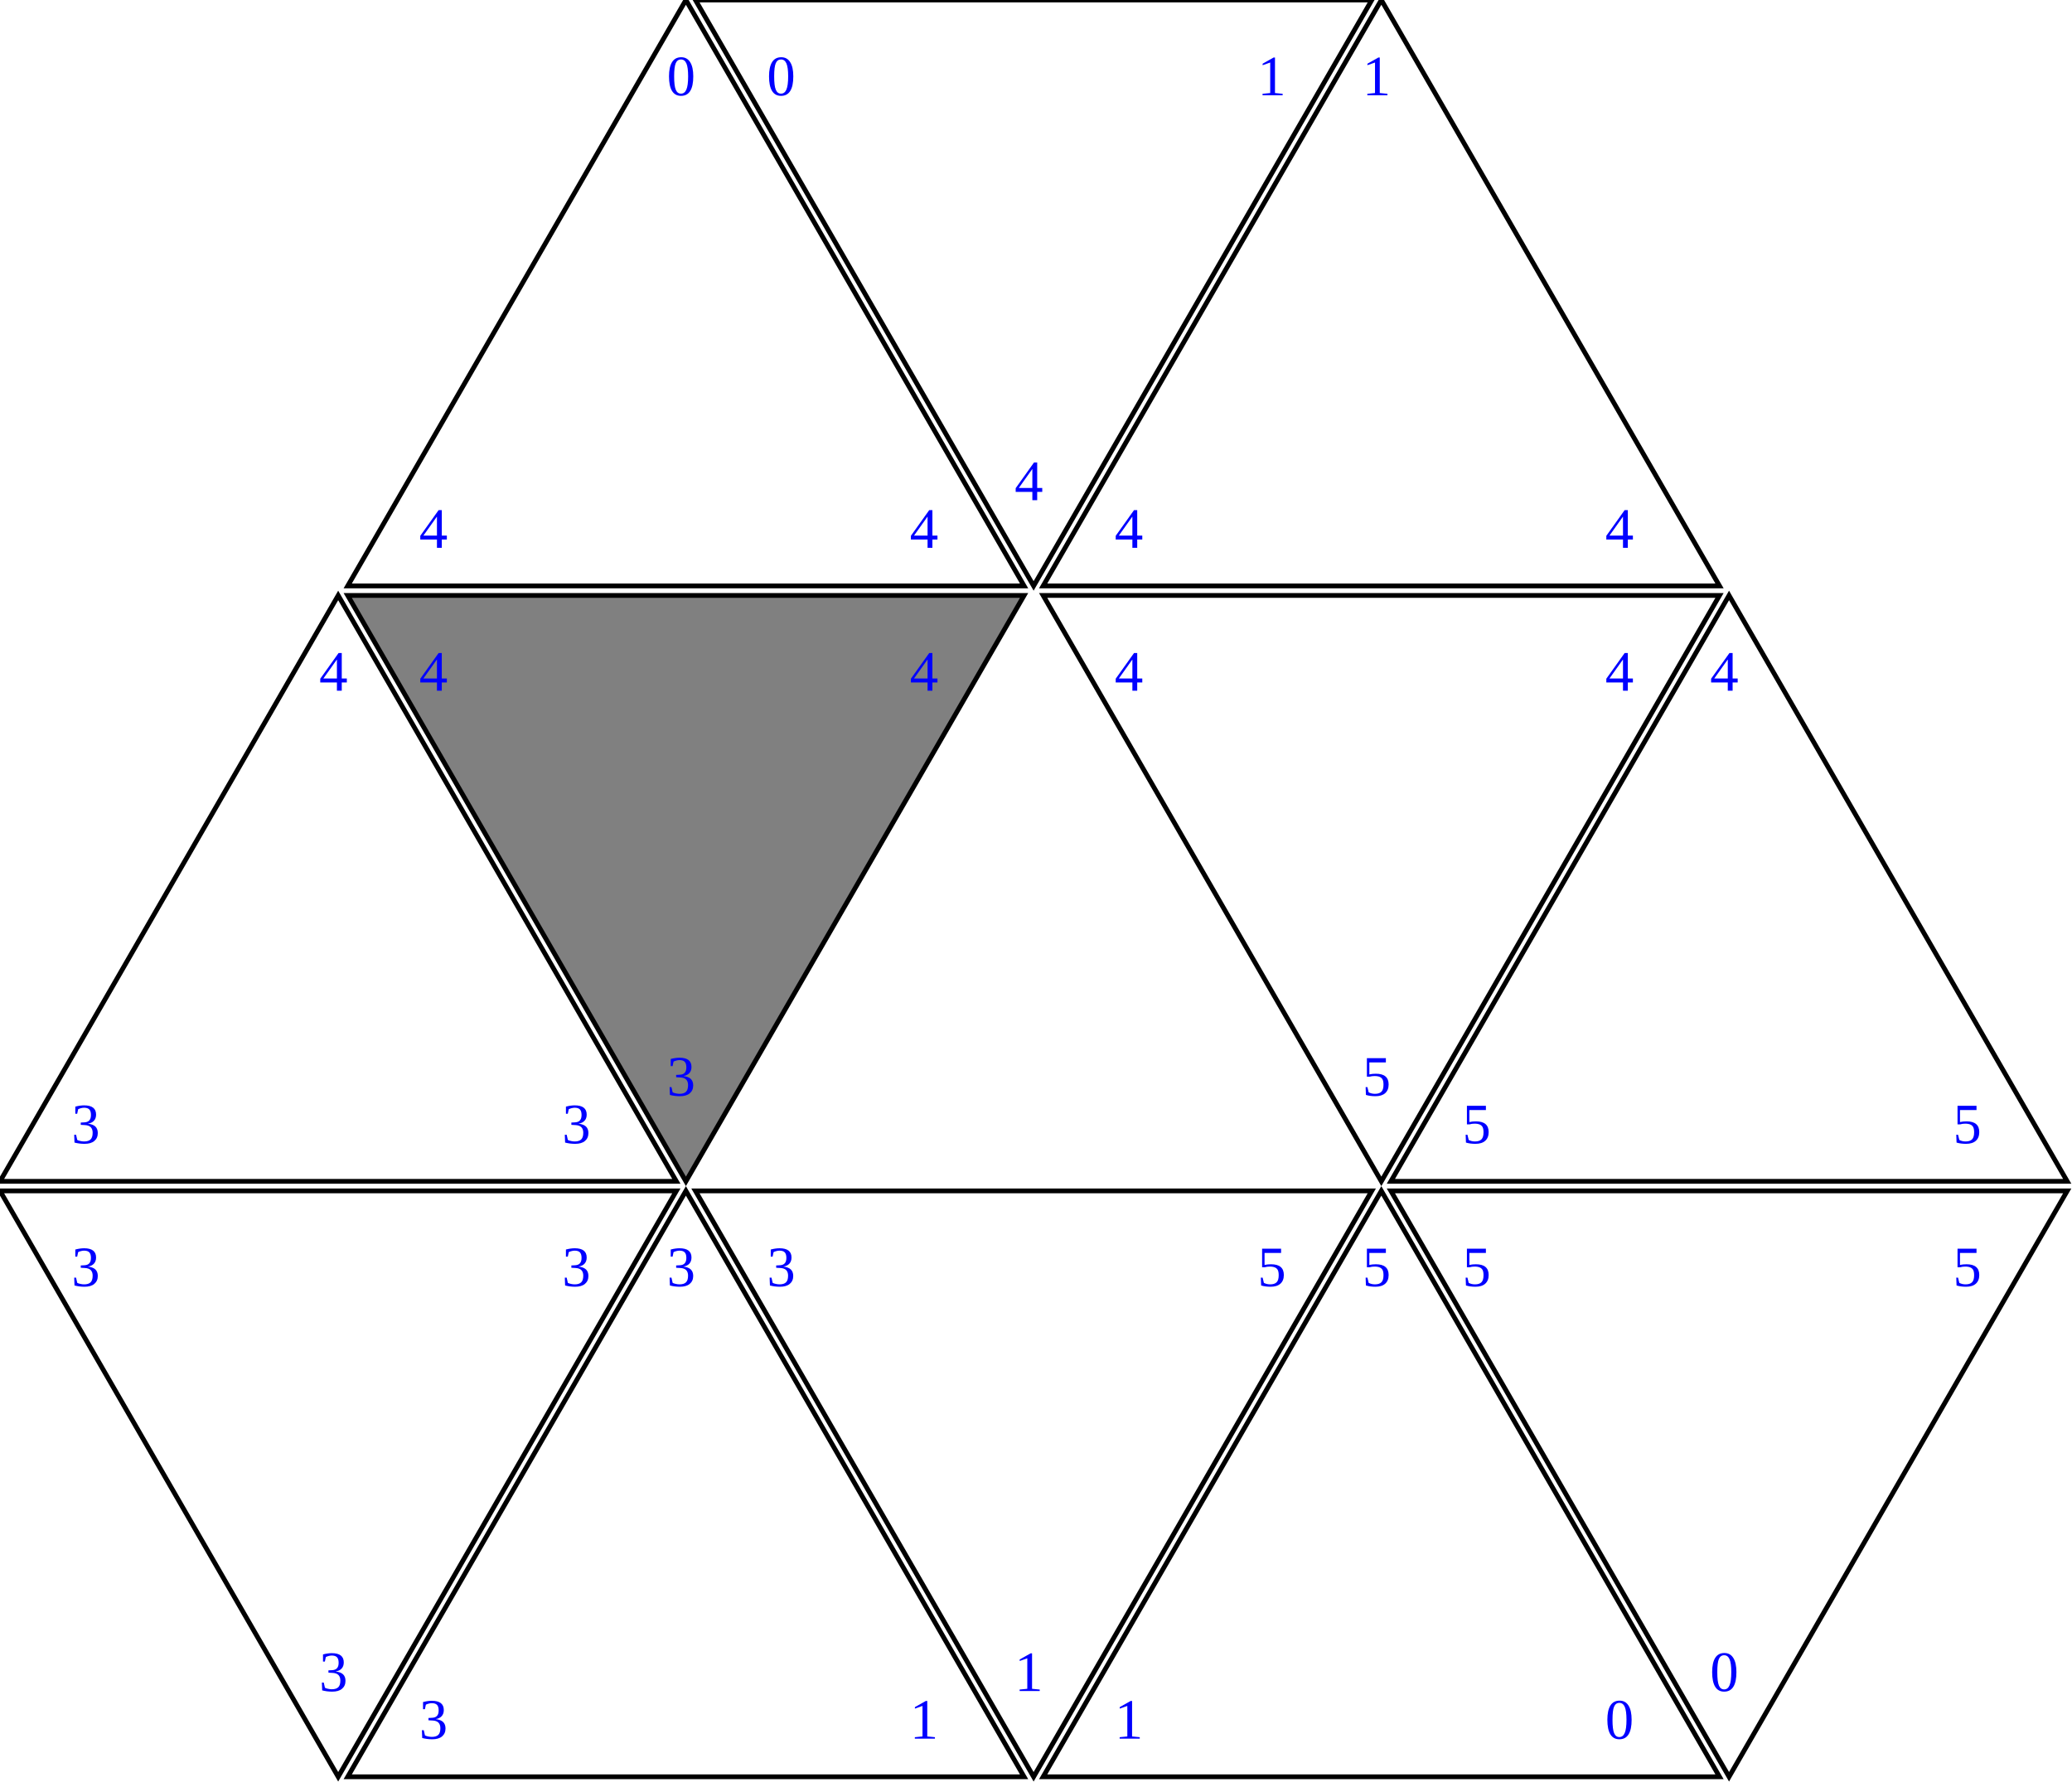
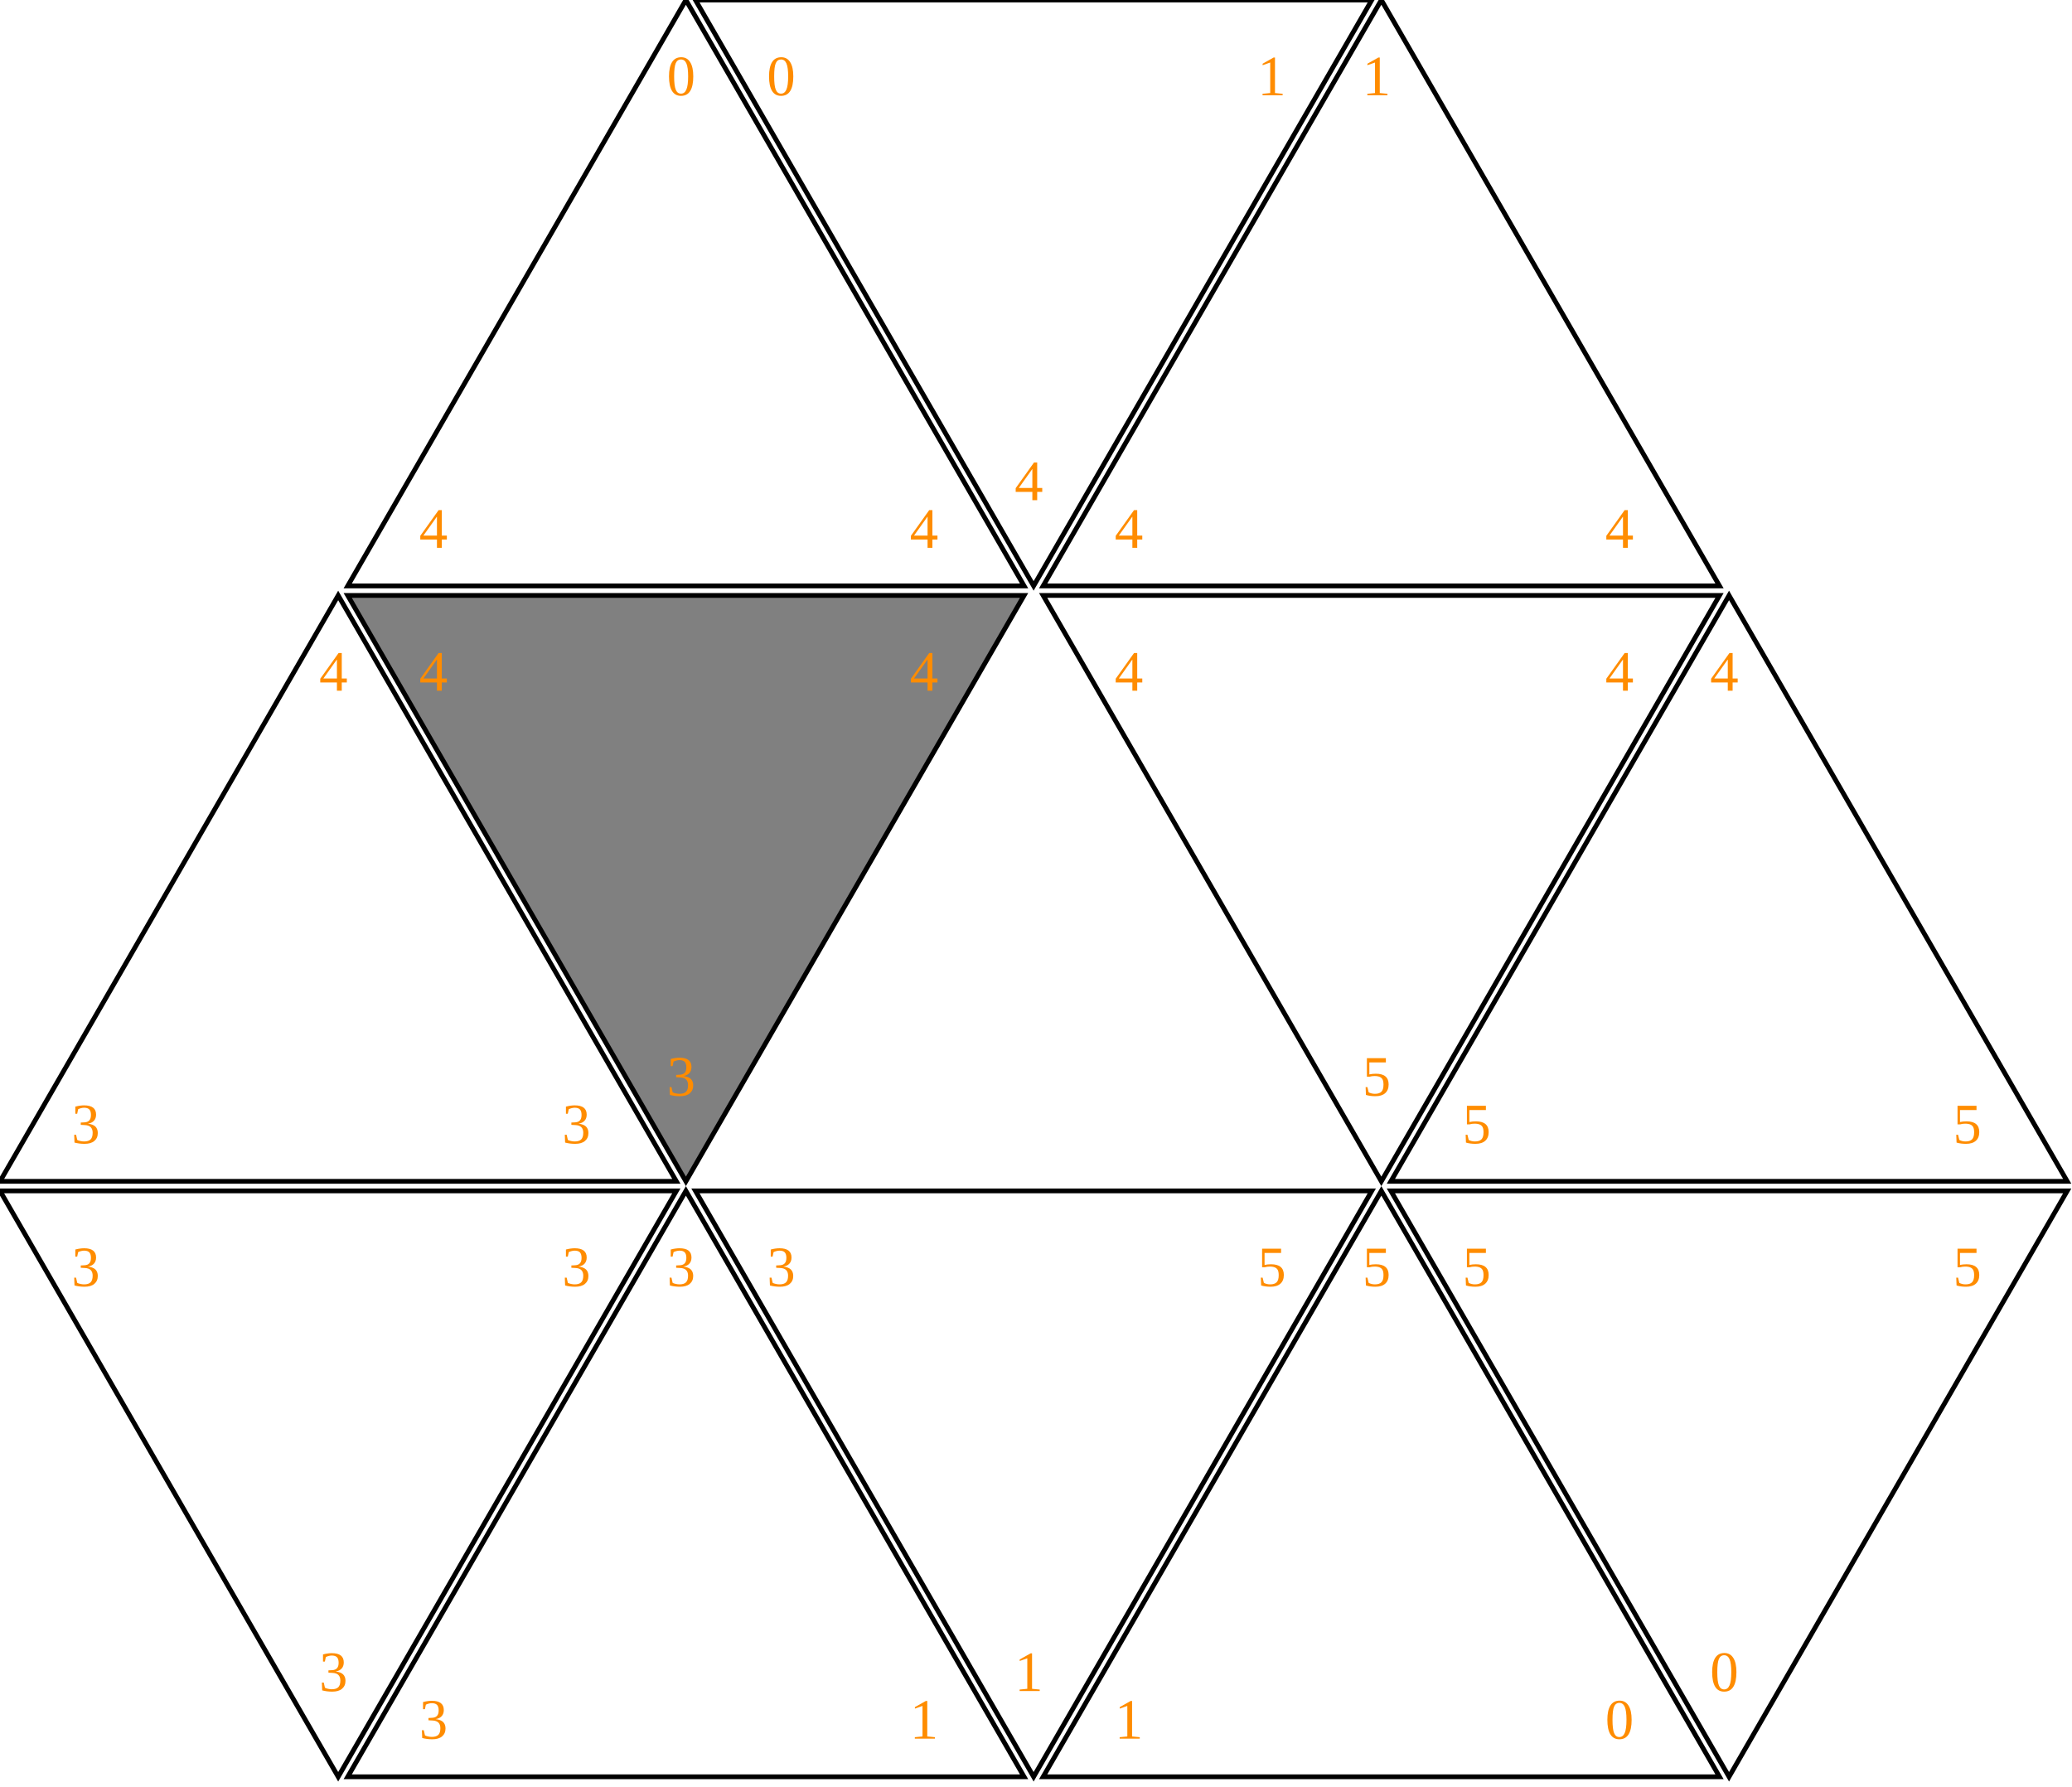
<svg xmlns="http://www.w3.org/2000/svg" version="1.1" width="435" height="375" font-size="12">
  <g>
    <g transform="translate(73, 0)">
      <polygon points="0,123 71,0 142,123" fill="none" stroke="black" stroke-width="1" />
-       <text x="15" y="115" fill="blue">4</text>
-       <text x="67" y="20" fill="blue">0</text>
-       <text x="118" y="115" fill="blue">4</text>
+       <text x="15" y="115" fill="darkorange">4</text>
+       <text x="67" y="20" fill="darkorange">0</text>
+       <text x="118" y="115" fill="darkorange">4</text>
    </g>
    <g transform="translate(146, 0)">
      <polygon points="0,0 71,123 142,0" fill="none" stroke="black" stroke-width="1" />
-       <text x="15" y="20" fill="blue">0</text>
-       <text x="67" y="105" fill="blue">4</text>
-       <text x="118" y="20" fill="blue">1</text>
+       <text x="15" y="20" fill="darkorange">0</text>
+       <text x="67" y="105" fill="darkorange">4</text>
+       <text x="118" y="20" fill="darkorange">1</text>
    </g>
    <g transform="translate(219, 0)">
      <polygon points="0,123 71,0 142,123" fill="none" stroke="black" stroke-width="1" />
-       <text x="15" y="115" fill="blue">4</text>
-       <text x="67" y="20" fill="blue">1</text>
-       <text x="118" y="115" fill="blue">4</text>
+       <text x="15" y="115" fill="darkorange">4</text>
+       <text x="67" y="20" fill="darkorange">1</text>
+       <text x="118" y="115" fill="darkorange">4</text>
    </g>
  </g>
  <g transform="translate(-73, 125)">
    <g transform="translate(73, 0)">
      <polygon points="0,123 71,0 142,123" fill="none" stroke="black" stroke-width="1" />
-       <text x="15" y="115" fill="blue">3</text>
-       <text x="67" y="20" fill="blue">4</text>
-       <text x="118" y="115" fill="blue">3</text>
+       <text x="15" y="115" fill="darkorange">3</text>
+       <text x="67" y="20" fill="darkorange">4</text>
+       <text x="118" y="115" fill="darkorange">3</text>
    </g>
    <g transform="translate(146, 0)">
      <polygon points="0,0 71,123 142,0" fill="gray" stroke="black" stroke-width="1" />
-       <text x="15" y="20" fill="blue">4</text>
-       <text x="67" y="105" fill="blue">3</text>
-       <text x="118" y="20" fill="blue">4</text>
+       <text x="15" y="20" fill="darkorange">4</text>
+       <text x="67" y="105" fill="darkorange">3</text>
+       <text x="118" y="20" fill="darkorange">4</text>
    </g>
    <g transform="translate(292, 0)">
      <polygon points="0,0 71,123 142,0" fill="none" stroke="black" stroke-width="1" />
-       <text x="15" y="20" fill="blue">4</text>
-       <text x="67" y="105" fill="blue">5</text>
-       <text x="118" y="20" fill="blue">4</text>
+       <text x="15" y="20" fill="darkorange">4</text>
+       <text x="67" y="105" fill="darkorange">5</text>
+       <text x="118" y="20" fill="darkorange">4</text>
    </g>
    <g transform="translate(365, 0)">
      <polygon points="0,123 71,0 142,123" fill="none" stroke="black" stroke-width="1" />
-       <text x="15" y="115" fill="blue">5</text>
-       <text x="67" y="20" fill="blue">4</text>
-       <text x="118" y="115" fill="blue">5</text>
+       <text x="15" y="115" fill="darkorange">5</text>
+       <text x="67" y="20" fill="darkorange">4</text>
+       <text x="118" y="115" fill="darkorange">5</text>
    </g>
  </g>
  <g transform="translate(0, 250)">
    <g transform="translate(0, 0)">
      <polygon points="0,0 71,123 142,0" fill="none" stroke="black" stroke-width="1" />
-       <text x="15" y="20" fill="blue">3</text>
-       <text x="67" y="105" fill="blue">3</text>
-       <text x="118" y="20" fill="blue">3</text>
+       <text x="15" y="20" fill="darkorange">3</text>
+       <text x="67" y="105" fill="darkorange">3</text>
+       <text x="118" y="20" fill="darkorange">3</text>
    </g>
    <g transform="translate(73, 0)">
      <polygon points="0,123 71,0 142,123" fill="none" stroke="black" stroke-width="1" />
-       <text x="15" y="115" fill="blue">3</text>
-       <text x="67" y="20" fill="blue">3</text>
-       <text x="118" y="115" fill="blue">1</text>
+       <text x="15" y="115" fill="darkorange">3</text>
+       <text x="67" y="20" fill="darkorange">3</text>
+       <text x="118" y="115" fill="darkorange">1</text>
    </g>
    <g transform="translate(146, 0)">
      <polygon points="0,0 71,123 142,0" fill="none" stroke="black" stroke-width="1" />
-       <text x="15" y="20" fill="blue">3</text>
-       <text x="67" y="105" fill="blue">1</text>
-       <text x="118" y="20" fill="blue">5</text>
+       <text x="15" y="20" fill="darkorange">3</text>
+       <text x="67" y="105" fill="darkorange">1</text>
+       <text x="118" y="20" fill="darkorange">5</text>
    </g>
    <g transform="translate(219, 0)">
      <polygon points="0,123 71,0 142,123" fill="none" stroke="black" stroke-width="1" />
-       <text x="15" y="115" fill="blue">1</text>
-       <text x="67" y="20" fill="blue">5</text>
-       <text x="118" y="115" fill="blue">0</text>
+       <text x="15" y="115" fill="darkorange">1</text>
+       <text x="67" y="20" fill="darkorange">5</text>
+       <text x="118" y="115" fill="darkorange">0</text>
    </g>
    <g transform="translate(292, 0)">
      <polygon points="0,0 71,123 142,0" fill="none" stroke="black" stroke-width="1" />
-       <text x="15" y="20" fill="blue">5</text>
-       <text x="67" y="105" fill="blue">0</text>
-       <text x="118" y="20" fill="blue">5</text>
+       <text x="15" y="20" fill="darkorange">5</text>
+       <text x="67" y="105" fill="darkorange">0</text>
+       <text x="118" y="20" fill="darkorange">5</text>
    </g>
  </g>
</svg>
